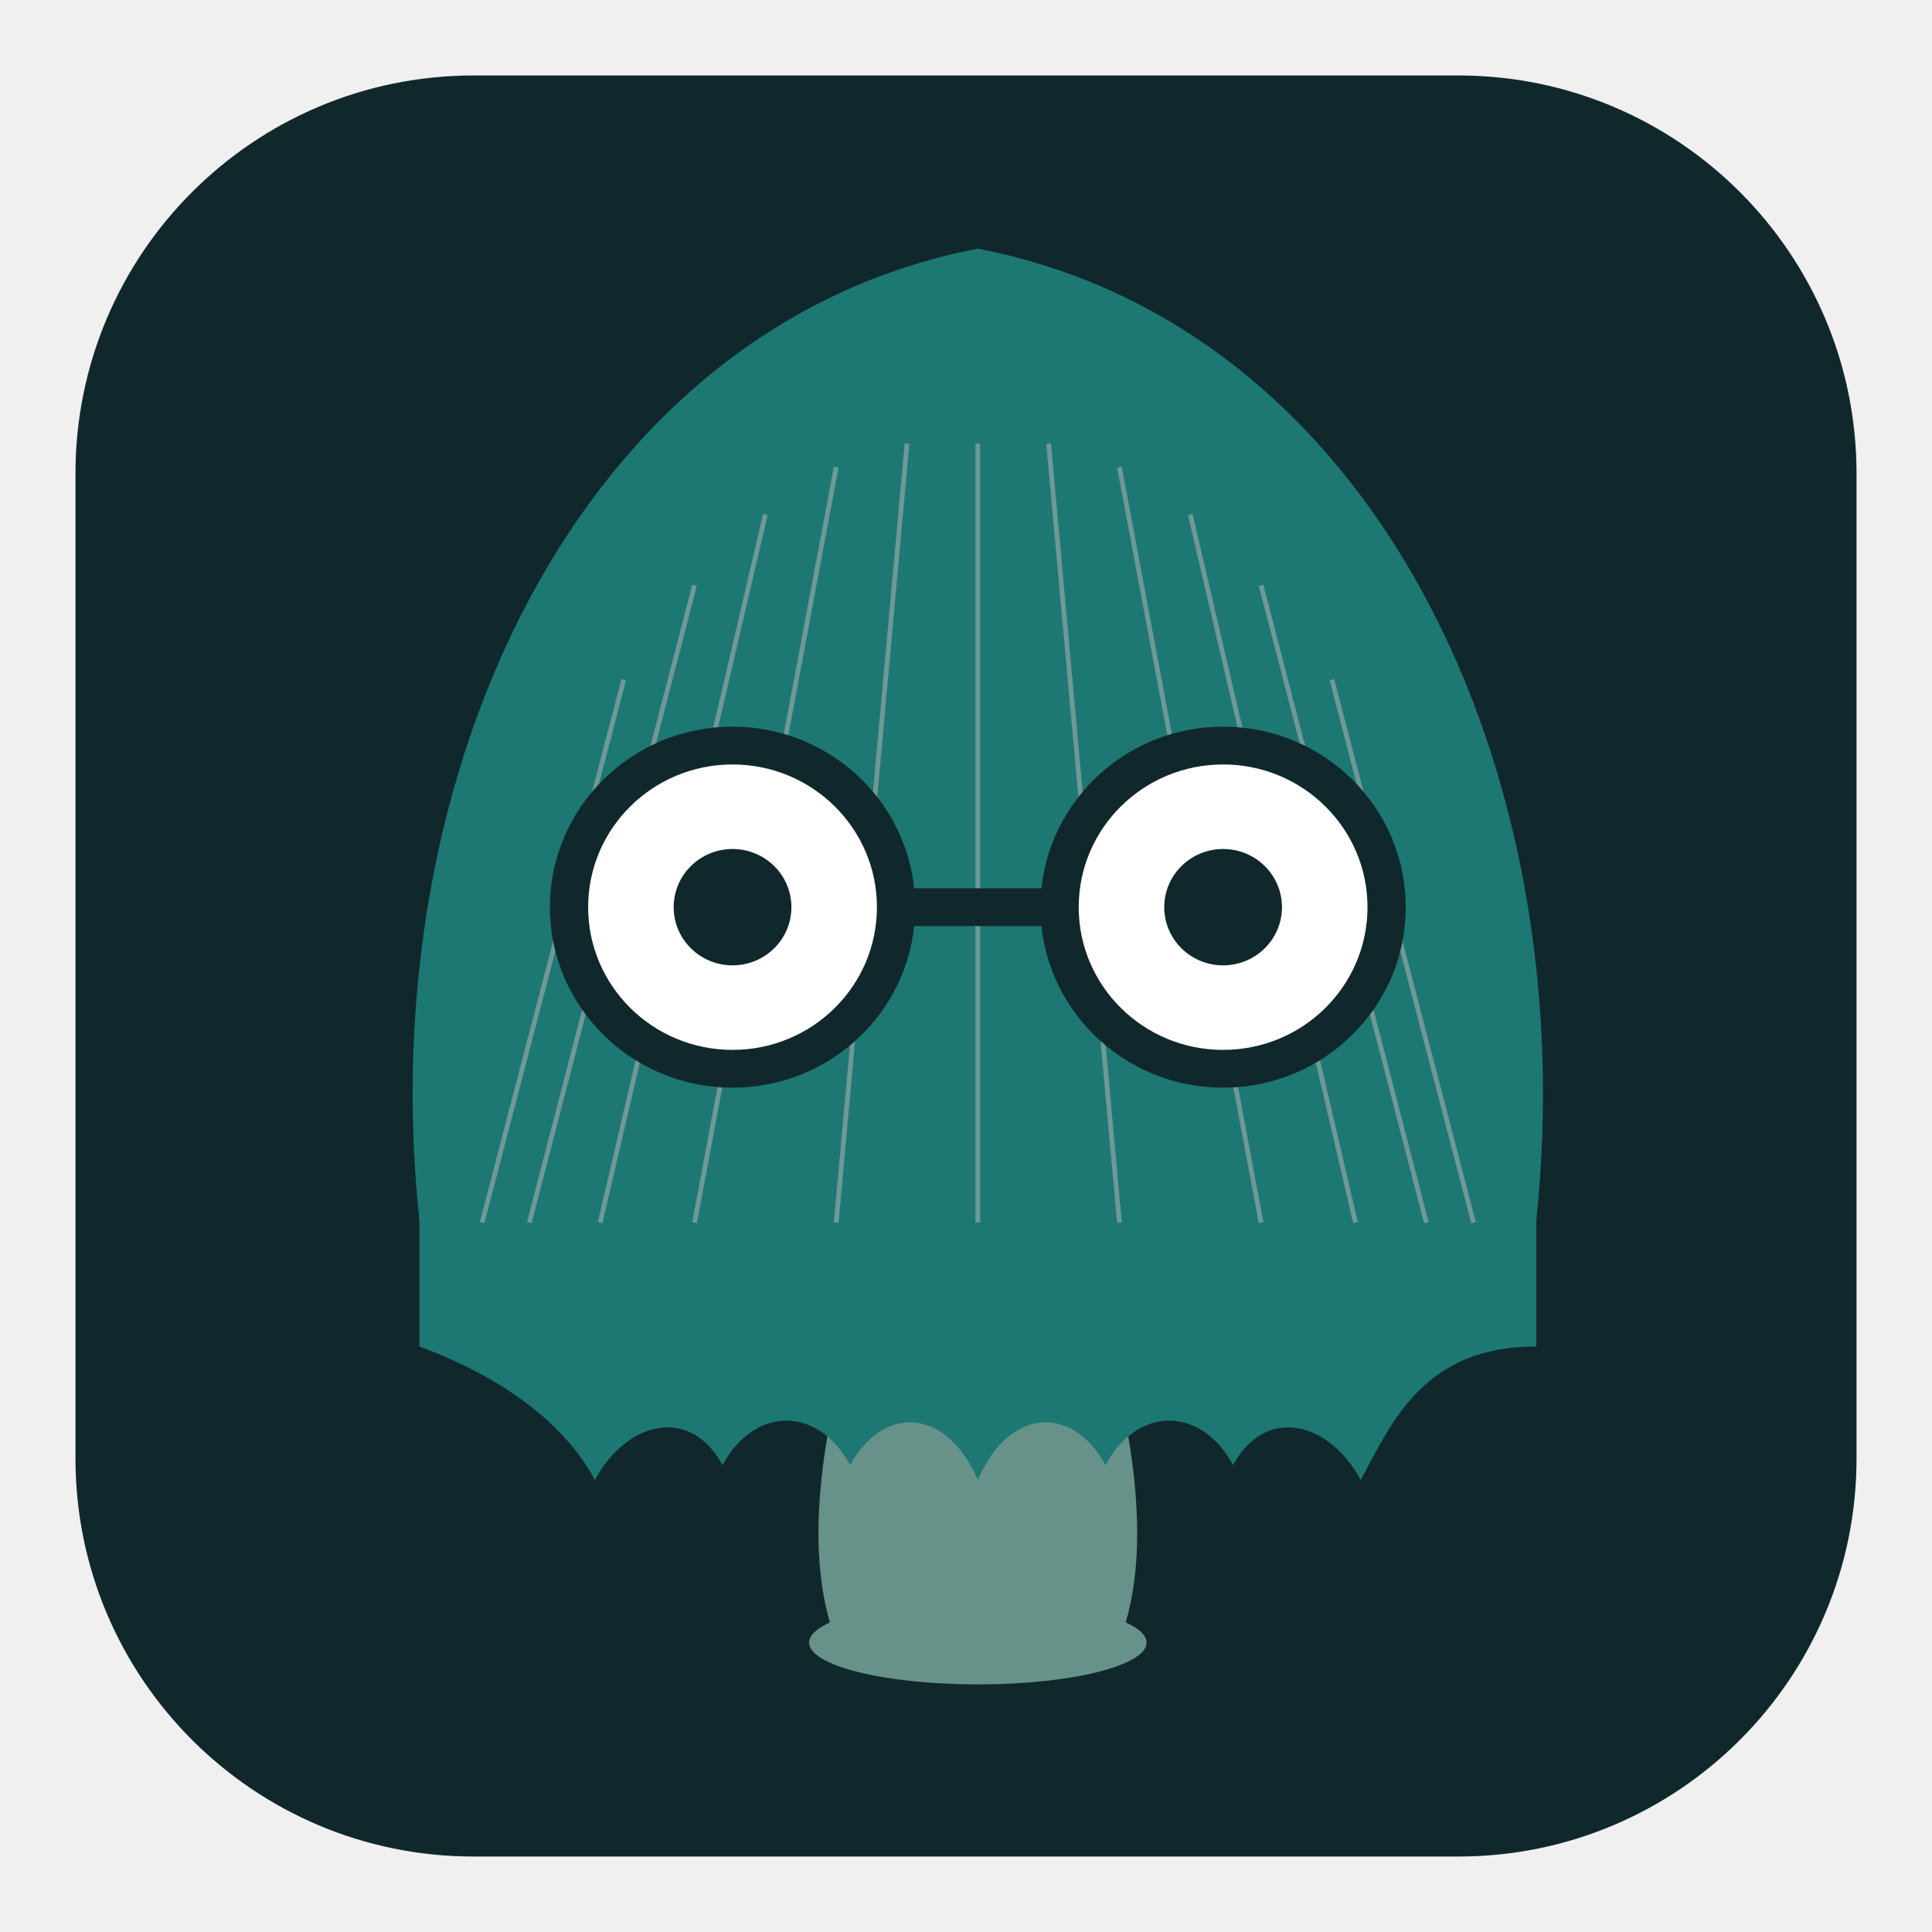
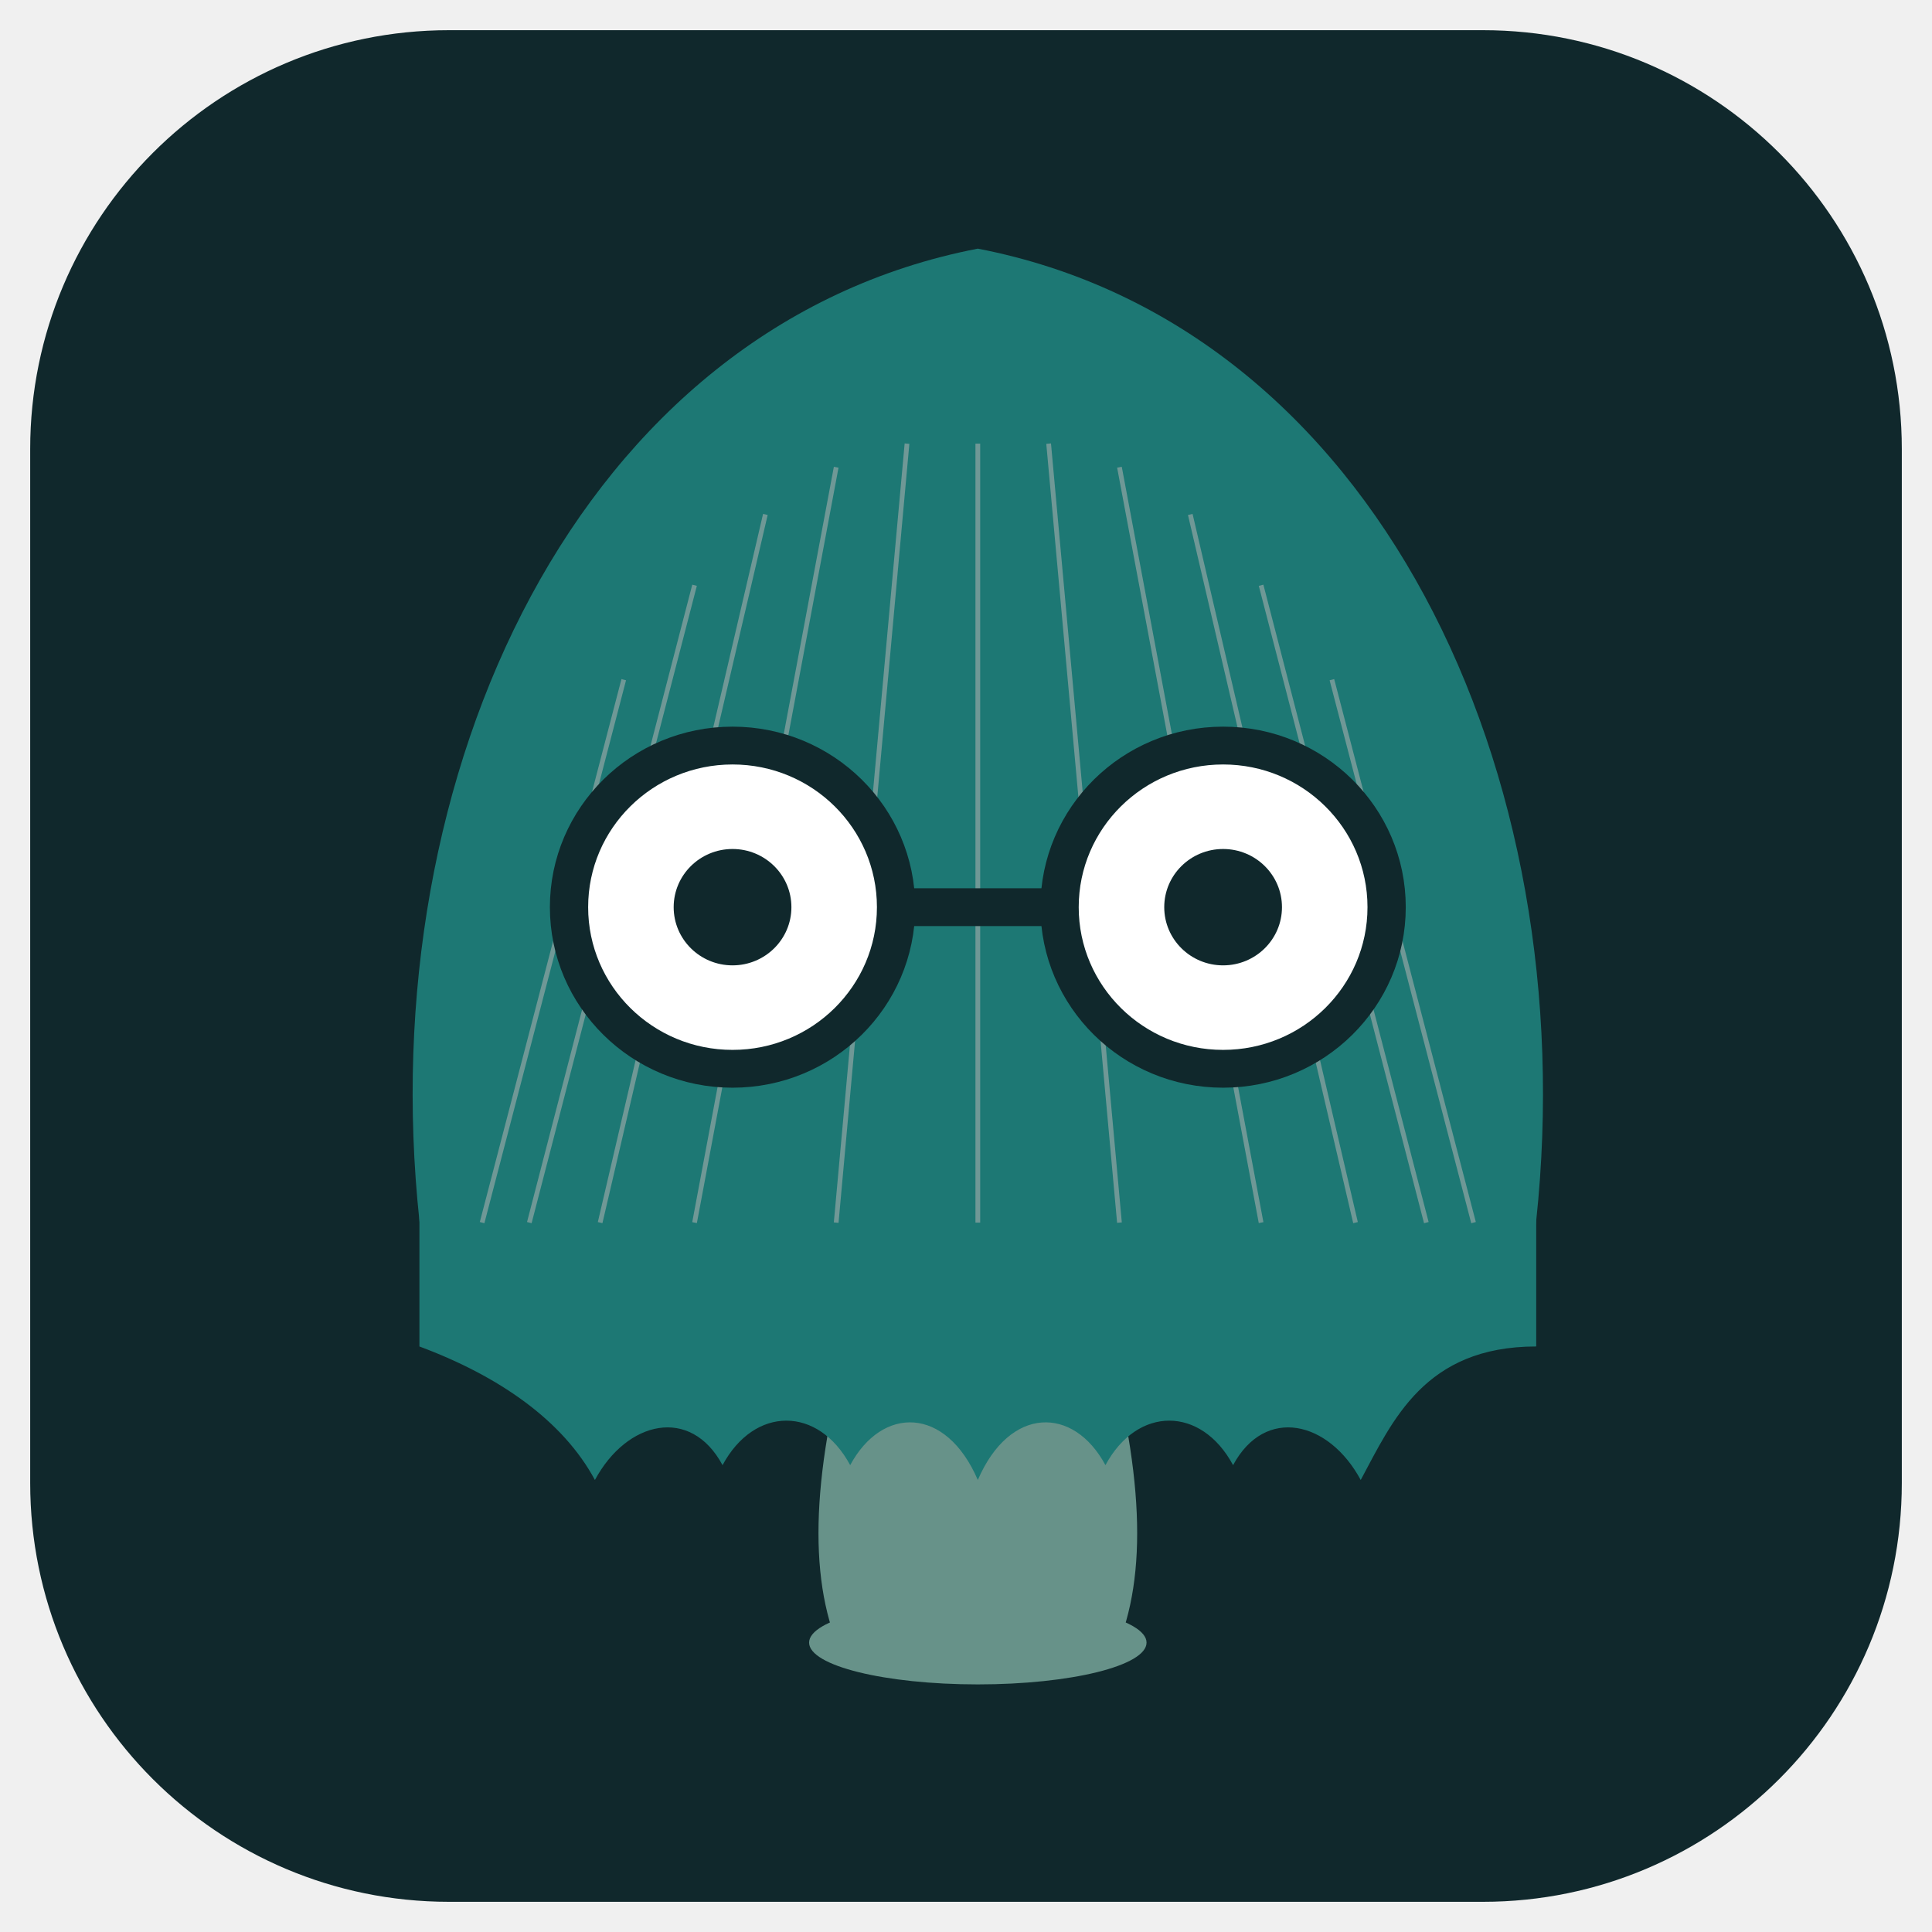
<svg xmlns="http://www.w3.org/2000/svg" width="1024" height="1024" viewBox="0 0 1024 1024">
-   <rect x="40" y="40" width="944" height="944" rx="211" ry="211" fill="#10282C" />
+   <rect x="16" y="16" width="992" height="992" rx="222" ry="222" fill="#10282C" />
  <g transform="translate(47.79,41.8) scale(1.39194)">
    <path d="m 288.03,483.428 c -14.277,54.313 -14.277,93.109 0,120.265 h 99.94 c 14.277,-27.157 14.277,-65.952 0,-120.265 z" fill="#679289" />
    <ellipse cx="338" cy="595.439" rx="64.247" ry="15.914" fill="#679289" />
    <g transform="matrix(3.0375,0,0,2.824516,-1022.346,739.7056)" fill="#1d7874">
      <path d="m 447.85,-239 c -50,10.401 -76,70.724 -70,131.047 4,33.282 136,33.282 140,0 6,-60.323 -20,-120.646 -70,-131.047 z" />
      <path d="m 377.85,-113 c 8,0 12.789,6.702 16.789,14.702 4,-8 11.436,-7.775 15.436,4.225 4,-12 12.225,-10.309 16.225,1.691 4,-12 -5.677,-3.497 12.523,5.149 C 470.294,-74.462 453.85,-101 457.85,-89 c 4,-12 12.789,-14.592 16.789,-2.592 4,-12 11.324,-11.436 15.324,-3.436 4,-8 11.887,-15.971 27.887,-17.971 v 22 c -14,0 -18,10 -22,18 -4,-8 -12,-10 -16,-2 -4,-8 -12,-8 -16,0 -4,-8 -12,-8 -16,2 -4,-10 -12,-10 -16,-2 -4,-8 -12,-8 -16,0 -4,-8 -12,-6 -16,2 -4,-8 -12,-14 -22,-18 z" />
    </g>
    <g transform="matrix(1.797689,0,0,1.797689,-21.53776,-193.6784)" fill="none" stroke="#b3b3b3" stroke-width="1" opacity="0.55">
      <path d="M 200,185 V 350" />
      <g>
        <path d="M 185,185 170,350" />
        <path d="M 170,190 140,350" />
        <path d="M 155,200 120,350" />
        <path d="M 140,215 105,350" />
        <path d="M 125,235 95,350" />
      </g>
      <g transform="matrix(-1,0,0,1,400,0)">
        <path d="M 185,185 170,350" />
        <path d="M 170,190 140,350" />
        <path d="M 155,200 120,350" />
        <path d="M 140,215 105,350" />
        <path d="M 125,235 95,350" />
      </g>
    </g>
    <g transform="matrix(6.226565,0,0,6.154036,26.67178,38.47182)">
      <circle cx="35" cy="45" r="10" fill="#ffffff" />
      <circle cx="65" cy="45" r="10" fill="#ffffff" />
      <g fill="none" stroke="#10282C" stroke-width="2.34">
        <circle cx="35" cy="45" r="10" />
        <circle cx="65" cy="45" r="10" />
        <line x1="45" y1="45" x2="55" y2="45" />
      </g>
      <circle cx="35" cy="45" r="3.6" fill="#10282C" />
      <circle cx="65" cy="45" r="3.6" fill="#10282C" />
    </g>
  </g>
</svg>
